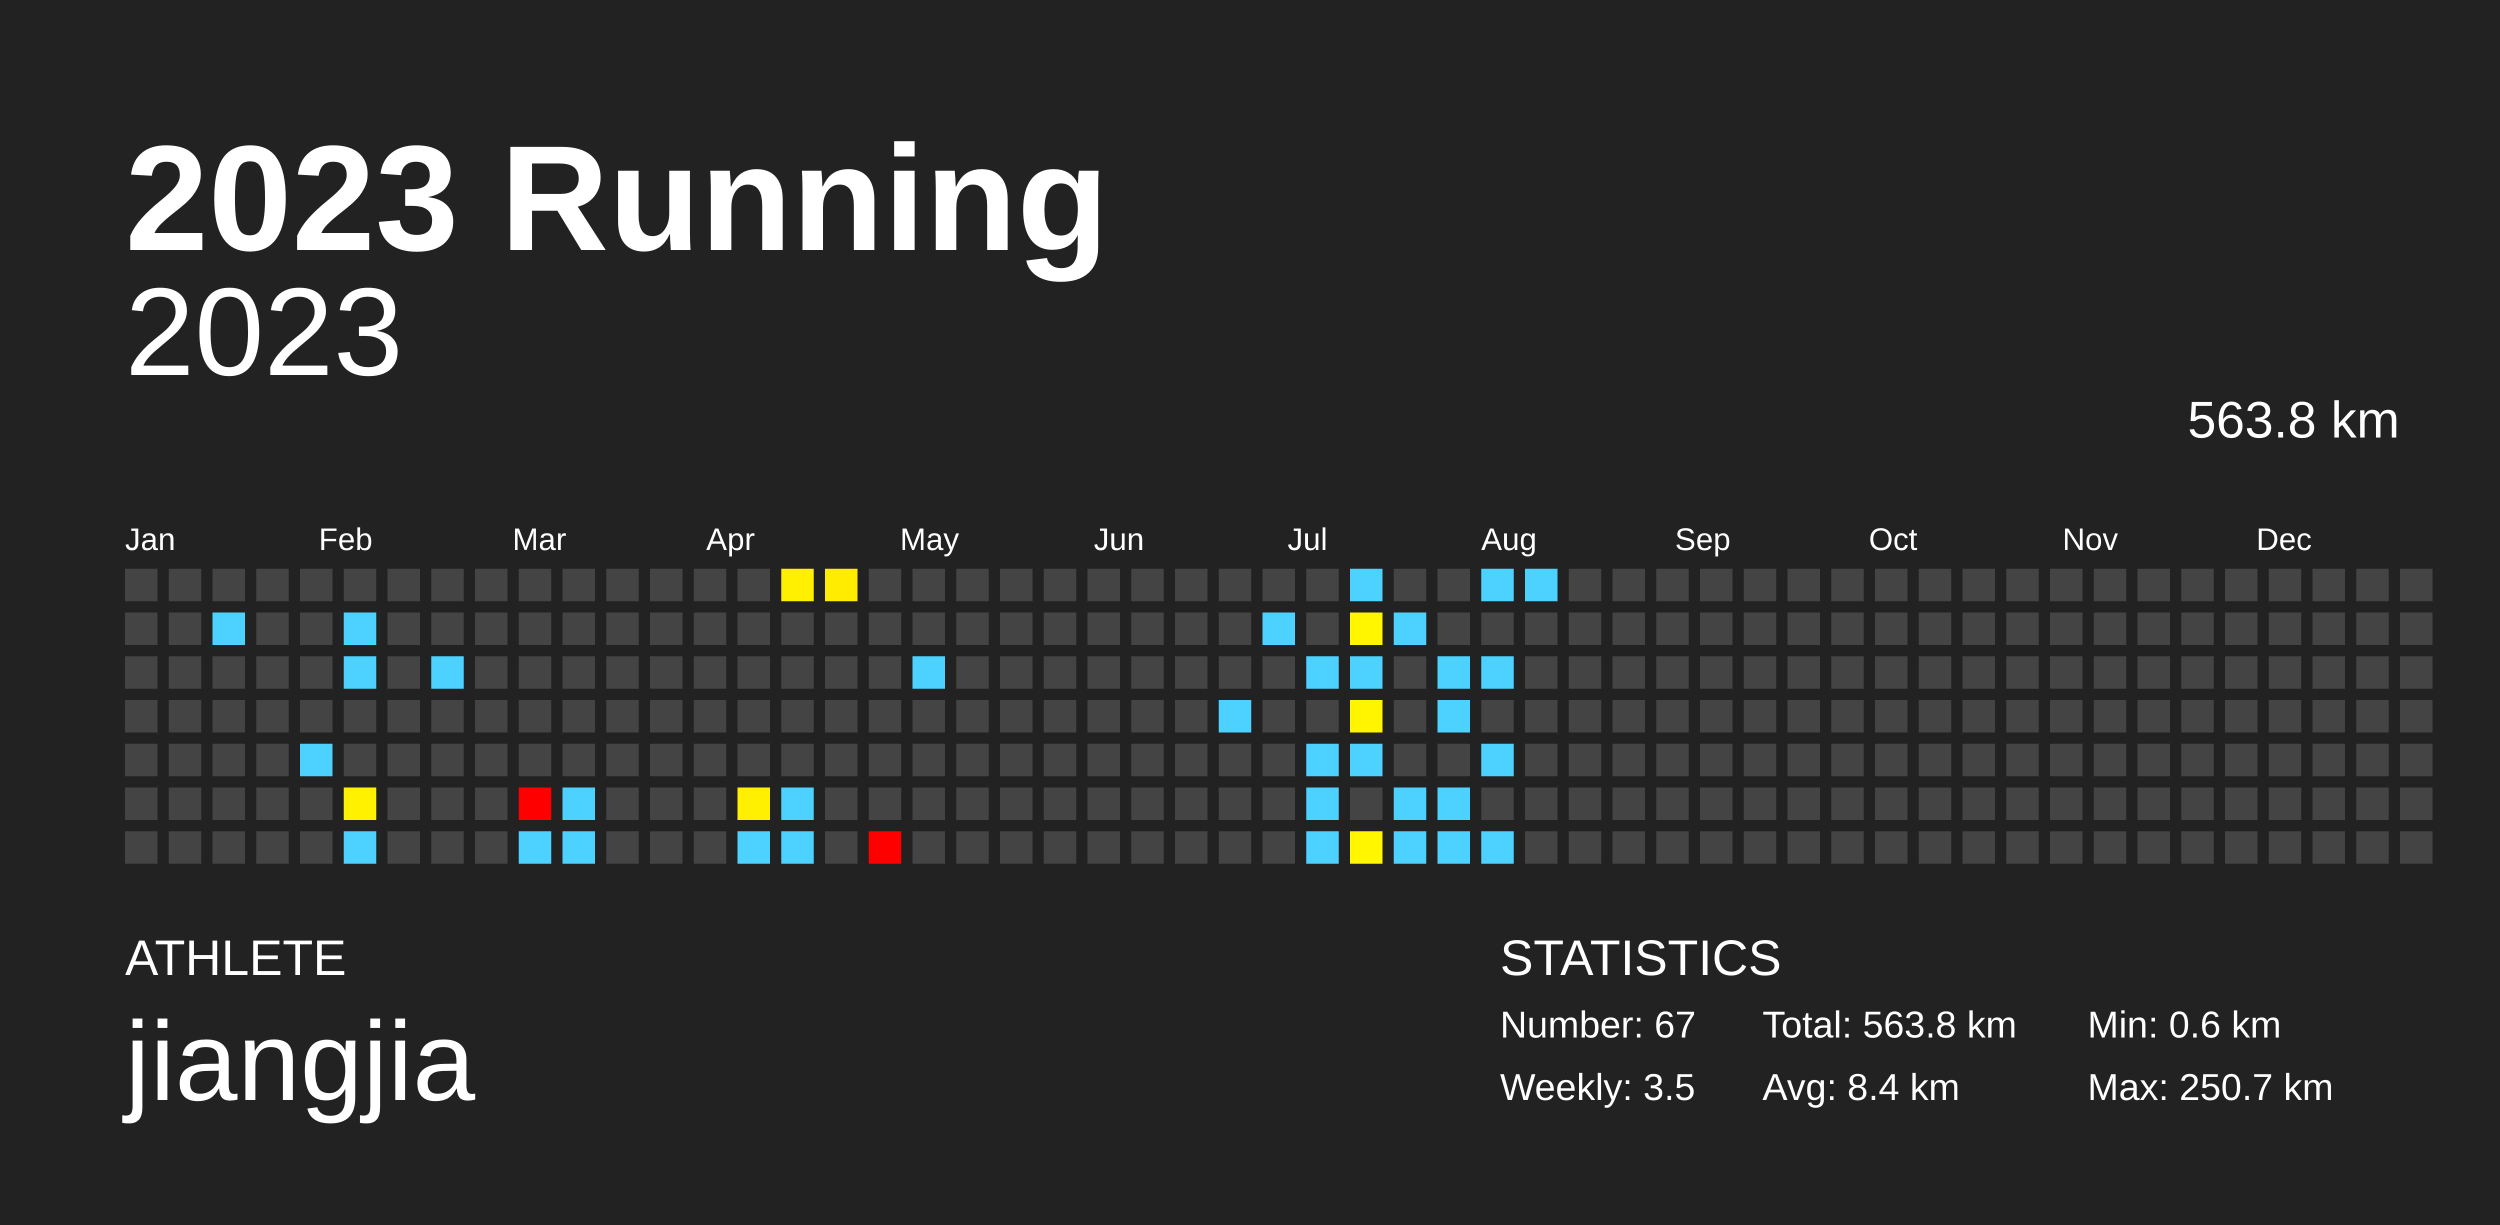
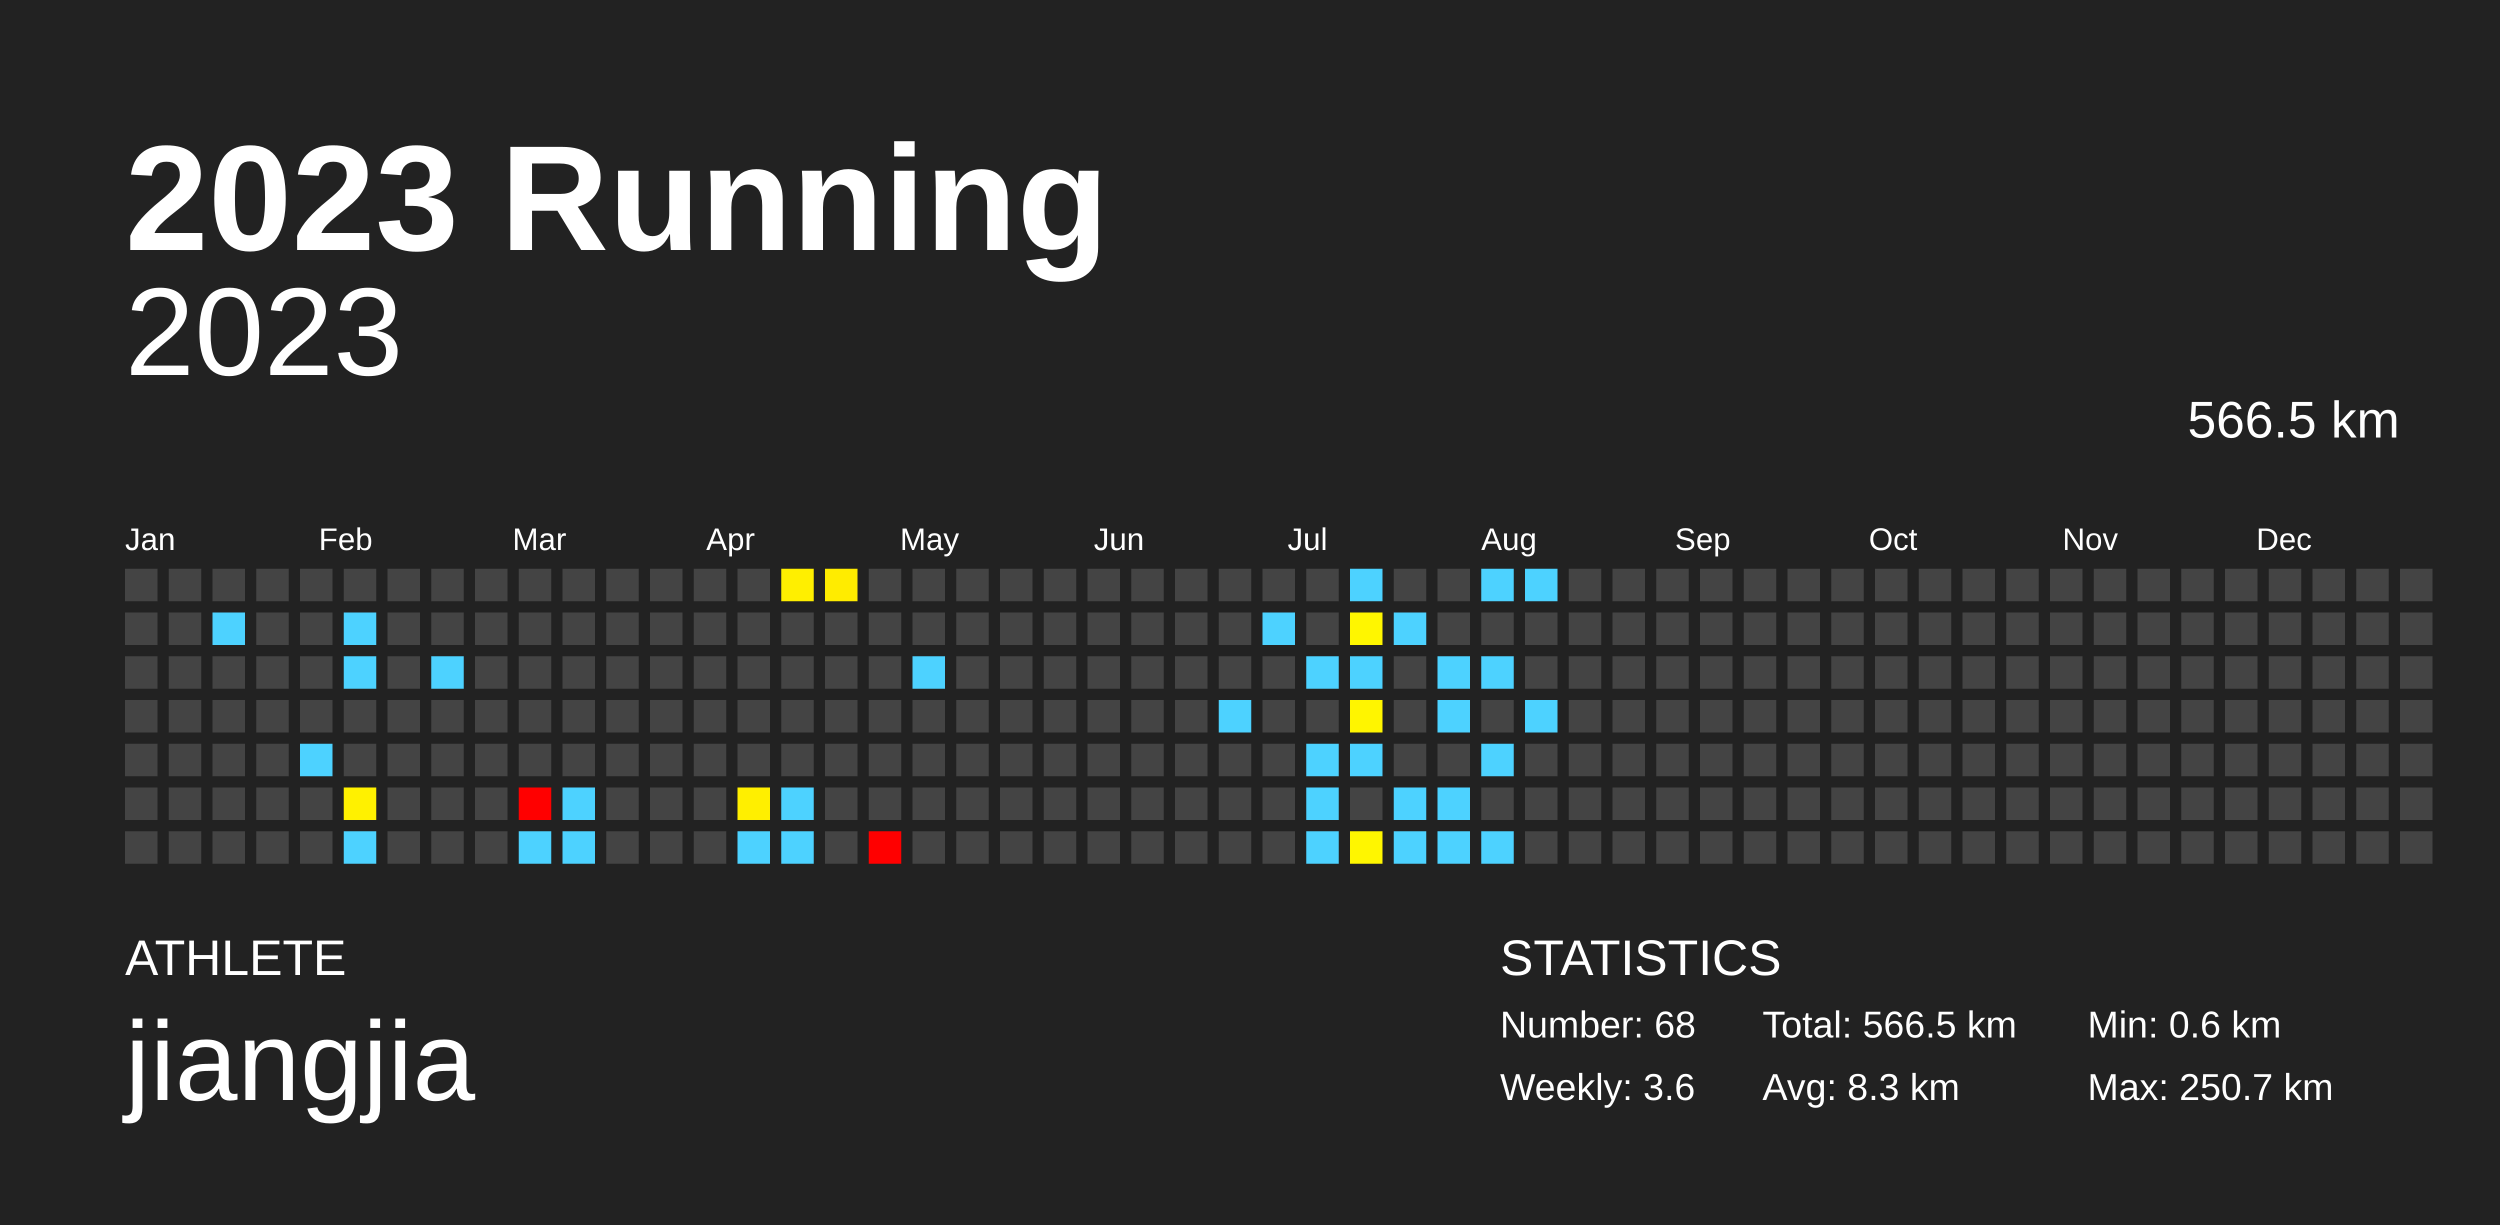
<svg xmlns="http://www.w3.org/2000/svg" baseProfile="full" height="98mm" version="1.1" viewBox="0,0,200,98" width="200mm">
  <defs />
  <rect fill="#222222" height="98" width="200" x="0" y="0" />
  <text fill="#FFFFFF" style="font-size:12px; font-family:Arial; font-weight:bold;" x="10" y="20">2023 Running</text>
  <text fill="#FFFFFF" style="font-size:4px; font-family:Arial" x="10" y="78">ATHLETE</text>
  <text fill="#FFFFFF" style="font-size:9px; font-family:Arial" x="10" y="88">jiangjia</text>
  <text fill="#FFFFFF" style="font-size:4px; font-family:Arial" x="120" y="78">STATISTICS</text>
-   <text fill="#FFFFFF" style="font-size:3px; font-family:Arial" x="120" y="83">Number: 67</text>
-   <text fill="#FFFFFF" style="font-size:3px; font-family:Arial" x="120" y="88">Weekly: 3.5</text>
-   <text fill="#FFFFFF" style="font-size:3px; font-family:Arial" x="141" y="83">Total: 563.8 km</text>
-   <text fill="#FFFFFF" style="font-size:3px; font-family:Arial" x="141" y="88">Avg: 8.4 km</text>
+   <text fill="#FFFFFF" style="font-size:3px; font-family:Arial" x="120" y="83">Number: 68</text>
+   <text fill="#FFFFFF" style="font-size:3px; font-family:Arial" x="120" y="88">Weekly: 3.6</text>
+   <text fill="#FFFFFF" style="font-size:3px; font-family:Arial" x="141" y="83">Total: 566.5 km</text>
+   <text fill="#FFFFFF" style="font-size:3px; font-family:Arial" x="141" y="88">Avg: 8.3 km</text>
  <text fill="#FFFFFF" style="font-size:3px; font-family:Arial" x="167" y="83">Min: 0.6 km</text>
  <text fill="#FFFFFF" style="font-size:3px; font-family:Arial" x="167" y="88">Max: 250.7 km</text>
  <text alignment-baseline="hanging" fill="#FFFFFF" style="font-size:10.0px; font-family:Arial;" x="10" y="30">2023</text>
-   <text alignment-baseline="hanging" fill="#FFFFFF" style="font-size:4.125px; font-family:Arial;" x="175" y="35">563.8 km</text>
+   <text alignment-baseline="hanging" fill="#FFFFFF" style="font-size:4.125px; font-family:Arial;" x="175" y="35">566.5 km</text>
  <text fill="#FFFFFF" style="font-size:2.5px; font-family:Arial" x="10.0" y="44">Jan</text>
  <text fill="#FFFFFF" style="font-size:2.5px; font-family:Arial" x="25.5" y="44">Feb</text>
  <text fill="#FFFFFF" style="font-size:2.5px; font-family:Arial" x="41.0" y="44">Mar</text>
  <text fill="#FFFFFF" style="font-size:2.5px; font-family:Arial" x="56.5" y="44">Apr</text>
  <text fill="#FFFFFF" style="font-size:2.5px; font-family:Arial" x="72.0" y="44">May</text>
  <text fill="#FFFFFF" style="font-size:2.5px; font-family:Arial" x="87.5" y="44">Jun</text>
  <text fill="#FFFFFF" style="font-size:2.5px; font-family:Arial" x="103.0" y="44">Jul</text>
  <text fill="#FFFFFF" style="font-size:2.5px; font-family:Arial" x="118.5" y="44">Aug</text>
  <text fill="#FFFFFF" style="font-size:2.5px; font-family:Arial" x="134.0" y="44">Sep</text>
  <text fill="#FFFFFF" style="font-size:2.5px; font-family:Arial" x="149.5" y="44">Oct</text>
  <text fill="#FFFFFF" style="font-size:2.5px; font-family:Arial" x="165.0" y="44">Nov</text>
  <text fill="#FFFFFF" style="font-size:2.5px; font-family:Arial" x="180.5" y="44">Dec</text>
  <rect fill="#444444" height="2.6" width="2.6" x="10.0" y="45.5" />
  <rect fill="#444444" height="2.6" width="2.6" x="10.0" y="49.0" />
  <rect fill="#444444" height="2.6" width="2.6" x="10.0" y="52.5" />
  <rect fill="#444444" height="2.6" width="2.6" x="10.0" y="56.0" />
  <rect fill="#444444" height="2.6" width="2.6" x="10.0" y="59.5" />
  <rect fill="#444444" height="2.6" width="2.6" x="10.0" y="63.0" />
  <rect fill="#444444" height="2.6" width="2.6" x="10.0" y="66.5" />
  <rect fill="#444444" height="2.6" width="2.6" x="13.5" y="45.5" />
  <rect fill="#444444" height="2.6" width="2.6" x="13.5" y="49.0" />
  <rect fill="#444444" height="2.6" width="2.6" x="13.5" y="52.5" />
  <rect fill="#444444" height="2.6" width="2.6" x="13.5" y="56.0" />
  <rect fill="#444444" height="2.6" width="2.6" x="13.5" y="59.5" />
  <rect fill="#444444" height="2.6" width="2.6" x="13.5" y="63.0" />
  <rect fill="#444444" height="2.6" width="2.6" x="13.5" y="66.5" />
  <rect fill="#444444" height="2.6" width="2.6" x="17.0" y="45.5" />
  <rect fill="#4dd2ff" height="2.6" width="2.6" x="17.0" y="49.0" />
  <rect fill="#444444" height="2.6" width="2.6" x="17.0" y="52.5" />
  <rect fill="#444444" height="2.6" width="2.6" x="17.0" y="56.0" />
  <rect fill="#444444" height="2.6" width="2.6" x="17.0" y="59.5" />
  <rect fill="#444444" height="2.6" width="2.6" x="17.0" y="63.0" />
  <rect fill="#444444" height="2.6" width="2.6" x="17.0" y="66.5" />
  <rect fill="#444444" height="2.6" width="2.6" x="20.5" y="45.5" />
  <rect fill="#444444" height="2.6" width="2.6" x="20.5" y="49.0" />
  <rect fill="#444444" height="2.6" width="2.6" x="20.5" y="52.5" />
  <rect fill="#444444" height="2.6" width="2.6" x="20.5" y="56.0" />
  <rect fill="#444444" height="2.6" width="2.6" x="20.5" y="59.5" />
  <rect fill="#444444" height="2.6" width="2.6" x="20.5" y="63.0" />
  <rect fill="#444444" height="2.6" width="2.6" x="20.5" y="66.5" />
  <rect fill="#444444" height="2.6" width="2.6" x="24.0" y="45.5" />
  <rect fill="#444444" height="2.6" width="2.6" x="24.0" y="49.0" />
  <rect fill="#444444" height="2.6" width="2.6" x="24.0" y="52.5" />
  <rect fill="#444444" height="2.6" width="2.6" x="24.0" y="56.0" />
  <rect fill="#4dd2ff" height="2.6" width="2.6" x="24.0" y="59.5" />
  <rect fill="#444444" height="2.6" width="2.6" x="24.0" y="63.0" />
  <rect fill="#444444" height="2.6" width="2.6" x="24.0" y="66.5" />
  <rect fill="#444444" height="2.6" width="2.6" x="27.5" y="45.5" />
  <rect fill="#4dd2ff" height="2.6" width="2.6" x="27.5" y="49.0" />
  <rect fill="#4dd2ff" height="2.6" width="2.6" x="27.5" y="52.5" />
  <rect fill="#444444" height="2.6" width="2.6" x="27.5" y="56.0" />
  <rect fill="#444444" height="2.6" width="2.6" x="27.5" y="59.5" />
  <rect fill="#fff100" height="2.6" width="2.6" x="27.5" y="63.0" />
  <rect fill="#4dd2ff" height="2.6" width="2.6" x="27.5" y="66.5" />
  <rect fill="#444444" height="2.6" width="2.6" x="31.0" y="45.5" />
  <rect fill="#444444" height="2.6" width="2.6" x="31.0" y="49.0" />
  <rect fill="#444444" height="2.6" width="2.6" x="31.0" y="52.5" />
  <rect fill="#444444" height="2.6" width="2.6" x="31.0" y="56.0" />
  <rect fill="#444444" height="2.6" width="2.6" x="31.0" y="59.5" />
  <rect fill="#444444" height="2.6" width="2.6" x="31.0" y="63.0" />
  <rect fill="#444444" height="2.6" width="2.6" x="31.0" y="66.5" />
  <rect fill="#444444" height="2.6" width="2.6" x="34.5" y="45.5" />
  <rect fill="#444444" height="2.6" width="2.6" x="34.5" y="49.0" />
  <rect fill="#4dd2ff" height="2.6" width="2.6" x="34.5" y="52.5" />
  <rect fill="#444444" height="2.6" width="2.6" x="34.5" y="56.0" />
  <rect fill="#444444" height="2.6" width="2.6" x="34.5" y="59.5" />
  <rect fill="#444444" height="2.6" width="2.6" x="34.5" y="63.0" />
  <rect fill="#444444" height="2.6" width="2.6" x="34.5" y="66.5" />
  <rect fill="#444444" height="2.6" width="2.6" x="38.0" y="45.5" />
  <rect fill="#444444" height="2.6" width="2.6" x="38.0" y="49.0" />
  <rect fill="#444444" height="2.6" width="2.6" x="38.0" y="52.5" />
  <rect fill="#444444" height="2.6" width="2.6" x="38.0" y="56.0" />
  <rect fill="#444444" height="2.6" width="2.6" x="38.0" y="59.5" />
  <rect fill="#444444" height="2.6" width="2.6" x="38.0" y="63.0" />
  <rect fill="#444444" height="2.6" width="2.6" x="38.0" y="66.5" />
  <rect fill="#444444" height="2.6" width="2.6" x="41.5" y="45.5" />
  <rect fill="#444444" height="2.6" width="2.6" x="41.5" y="49.0" />
  <rect fill="#444444" height="2.6" width="2.6" x="41.5" y="52.5" />
  <rect fill="#444444" height="2.6" width="2.6" x="41.5" y="56.0" />
  <rect fill="#444444" height="2.6" width="2.6" x="41.5" y="59.5" />
  <rect fill="red" height="2.6" width="2.6" x="41.5" y="63.0" />
  <rect fill="#4dd2ff" height="2.6" width="2.6" x="41.5" y="66.5" />
  <rect fill="#444444" height="2.6" width="2.6" x="45.0" y="45.5" />
  <rect fill="#444444" height="2.6" width="2.6" x="45.0" y="49.0" />
  <rect fill="#444444" height="2.6" width="2.6" x="45.0" y="52.5" />
  <rect fill="#444444" height="2.6" width="2.6" x="45.0" y="56.0" />
  <rect fill="#444444" height="2.6" width="2.6" x="45.0" y="59.5" />
  <rect fill="#4dd2ff" height="2.6" width="2.6" x="45.0" y="63.0" />
  <rect fill="#4dd2ff" height="2.6" width="2.6" x="45.0" y="66.5" />
  <rect fill="#444444" height="2.6" width="2.6" x="48.5" y="45.5" />
  <rect fill="#444444" height="2.6" width="2.6" x="48.5" y="49.0" />
  <rect fill="#444444" height="2.6" width="2.6" x="48.5" y="52.5" />
  <rect fill="#444444" height="2.6" width="2.6" x="48.5" y="56.0" />
  <rect fill="#444444" height="2.6" width="2.6" x="48.5" y="59.5" />
  <rect fill="#444444" height="2.6" width="2.6" x="48.5" y="63.0" />
  <rect fill="#444444" height="2.6" width="2.6" x="48.5" y="66.5" />
  <rect fill="#444444" height="2.6" width="2.6" x="52.0" y="45.5" />
  <rect fill="#444444" height="2.6" width="2.6" x="52.0" y="49.0" />
  <rect fill="#444444" height="2.6" width="2.6" x="52.0" y="52.5" />
  <rect fill="#444444" height="2.6" width="2.6" x="52.0" y="56.0" />
  <rect fill="#444444" height="2.6" width="2.6" x="52.0" y="59.5" />
  <rect fill="#444444" height="2.6" width="2.6" x="52.0" y="63.0" />
  <rect fill="#444444" height="2.6" width="2.6" x="52.0" y="66.5" />
  <rect fill="#444444" height="2.6" width="2.6" x="55.5" y="45.5" />
  <rect fill="#444444" height="2.6" width="2.6" x="55.5" y="49.0" />
  <rect fill="#444444" height="2.6" width="2.6" x="55.5" y="52.5" />
  <rect fill="#444444" height="2.6" width="2.6" x="55.5" y="56.0" />
  <rect fill="#444444" height="2.6" width="2.6" x="55.5" y="59.5" />
  <rect fill="#444444" height="2.6" width="2.6" x="55.5" y="63.0" />
  <rect fill="#444444" height="2.6" width="2.6" x="55.5" y="66.5" />
  <rect fill="#444444" height="2.6" width="2.6" x="59.0" y="45.5" />
  <rect fill="#444444" height="2.6" width="2.6" x="59.0" y="49.0" />
  <rect fill="#444444" height="2.6" width="2.6" x="59.0" y="52.5" />
  <rect fill="#444444" height="2.6" width="2.6" x="59.0" y="56.0" />
  <rect fill="#444444" height="2.6" width="2.6" x="59.0" y="59.5" />
  <rect fill="#ffef00" height="2.6" width="2.6" x="59.0" y="63.0" />
  <rect fill="#4dd2ff" height="2.6" width="2.6" x="59.0" y="66.5" />
  <rect fill="#ffef00" height="2.6" width="2.6" x="62.5" y="45.5" />
  <rect fill="#444444" height="2.6" width="2.6" x="62.5" y="49.0" />
  <rect fill="#444444" height="2.6" width="2.6" x="62.5" y="52.5" />
  <rect fill="#444444" height="2.6" width="2.6" x="62.5" y="56.0" />
  <rect fill="#444444" height="2.6" width="2.6" x="62.5" y="59.5" />
  <rect fill="#4dd2ff" height="2.6" width="2.6" x="62.5" y="63.0" />
  <rect fill="#4dd2ff" height="2.6" width="2.6" x="62.5" y="66.5" />
  <rect fill="#ffec00" height="2.6" width="2.6" x="66.0" y="45.5" />
  <rect fill="#444444" height="2.6" width="2.6" x="66.0" y="49.0" />
  <rect fill="#444444" height="2.6" width="2.6" x="66.0" y="52.5" />
  <rect fill="#444444" height="2.6" width="2.6" x="66.0" y="56.0" />
  <rect fill="#444444" height="2.6" width="2.6" x="66.0" y="59.5" />
  <rect fill="#444444" height="2.6" width="2.6" x="66.0" y="63.0" />
  <rect fill="#444444" height="2.6" width="2.6" x="66.0" y="66.5" />
  <rect fill="#444444" height="2.6" width="2.6" x="69.5" y="45.5" />
  <rect fill="#444444" height="2.6" width="2.6" x="69.5" y="49.0" />
  <rect fill="#444444" height="2.6" width="2.6" x="69.5" y="52.5" />
  <rect fill="#444444" height="2.6" width="2.6" x="69.5" y="56.0" />
  <rect fill="#444444" height="2.6" width="2.6" x="69.5" y="59.5" />
  <rect fill="#444444" height="2.6" width="2.6" x="69.5" y="63.0" />
  <rect fill="red" height="2.6" width="2.6" x="69.5" y="66.5" />
  <rect fill="#444444" height="2.6" width="2.6" x="73.0" y="45.5" />
  <rect fill="#444444" height="2.6" width="2.6" x="73.0" y="49.0" />
  <rect fill="#4dd2ff" height="2.6" width="2.6" x="73.0" y="52.5" />
  <rect fill="#444444" height="2.6" width="2.6" x="73.0" y="56.0" />
  <rect fill="#444444" height="2.6" width="2.6" x="73.0" y="59.5" />
  <rect fill="#444444" height="2.6" width="2.6" x="73.0" y="63.0" />
  <rect fill="#444444" height="2.6" width="2.6" x="73.0" y="66.5" />
  <rect fill="#444444" height="2.6" width="2.6" x="76.5" y="45.5" />
  <rect fill="#444444" height="2.6" width="2.6" x="76.5" y="49.0" />
  <rect fill="#444444" height="2.6" width="2.6" x="76.5" y="52.5" />
  <rect fill="#444444" height="2.6" width="2.6" x="76.5" y="56.0" />
  <rect fill="#444444" height="2.6" width="2.6" x="76.5" y="59.5" />
  <rect fill="#444444" height="2.6" width="2.6" x="76.5" y="63.0" />
  <rect fill="#444444" height="2.6" width="2.6" x="76.5" y="66.5" />
  <rect fill="#444444" height="2.6" width="2.6" x="80.0" y="45.5" />
  <rect fill="#444444" height="2.6" width="2.6" x="80.0" y="49.0" />
  <rect fill="#444444" height="2.6" width="2.6" x="80.0" y="52.5" />
  <rect fill="#444444" height="2.6" width="2.6" x="80.0" y="56.0" />
  <rect fill="#444444" height="2.6" width="2.6" x="80.0" y="59.5" />
  <rect fill="#444444" height="2.6" width="2.6" x="80.0" y="63.0" />
  <rect fill="#444444" height="2.6" width="2.6" x="80.0" y="66.5" />
  <rect fill="#444444" height="2.6" width="2.6" x="83.5" y="45.5" />
  <rect fill="#444444" height="2.6" width="2.6" x="83.5" y="49.0" />
  <rect fill="#444444" height="2.6" width="2.6" x="83.5" y="52.5" />
  <rect fill="#444444" height="2.6" width="2.6" x="83.5" y="56.0" />
  <rect fill="#444444" height="2.6" width="2.6" x="83.5" y="59.5" />
  <rect fill="#444444" height="2.6" width="2.6" x="83.5" y="63.0" />
  <rect fill="#444444" height="2.6" width="2.6" x="83.5" y="66.5" />
  <rect fill="#444444" height="2.6" width="2.6" x="87.0" y="45.5" />
  <rect fill="#444444" height="2.6" width="2.6" x="87.0" y="49.0" />
  <rect fill="#444444" height="2.6" width="2.6" x="87.0" y="52.5" />
  <rect fill="#444444" height="2.6" width="2.6" x="87.0" y="56.0" />
  <rect fill="#444444" height="2.6" width="2.6" x="87.0" y="59.5" />
  <rect fill="#444444" height="2.6" width="2.6" x="87.0" y="63.0" />
  <rect fill="#444444" height="2.6" width="2.6" x="87.0" y="66.5" />
  <rect fill="#444444" height="2.6" width="2.6" x="90.5" y="45.5" />
  <rect fill="#444444" height="2.6" width="2.6" x="90.5" y="49.0" />
  <rect fill="#444444" height="2.6" width="2.6" x="90.5" y="52.5" />
  <rect fill="#444444" height="2.6" width="2.6" x="90.5" y="56.0" />
  <rect fill="#444444" height="2.6" width="2.6" x="90.5" y="59.5" />
  <rect fill="#444444" height="2.6" width="2.6" x="90.5" y="63.0" />
  <rect fill="#444444" height="2.6" width="2.6" x="90.5" y="66.5" />
  <rect fill="#444444" height="2.6" width="2.6" x="94.0" y="45.5" />
  <rect fill="#444444" height="2.6" width="2.6" x="94.0" y="49.0" />
  <rect fill="#444444" height="2.6" width="2.6" x="94.0" y="52.5" />
  <rect fill="#444444" height="2.6" width="2.6" x="94.0" y="56.0" />
  <rect fill="#444444" height="2.6" width="2.6" x="94.0" y="59.5" />
  <rect fill="#444444" height="2.6" width="2.6" x="94.0" y="63.0" />
  <rect fill="#444444" height="2.6" width="2.6" x="94.0" y="66.5" />
  <rect fill="#444444" height="2.6" width="2.6" x="97.5" y="45.5" />
  <rect fill="#444444" height="2.6" width="2.6" x="97.5" y="49.0" />
  <rect fill="#444444" height="2.6" width="2.6" x="97.5" y="52.5" />
  <rect fill="#4dd2ff" height="2.6" width="2.6" x="97.5" y="56.0" />
  <rect fill="#444444" height="2.6" width="2.6" x="97.5" y="59.5" />
  <rect fill="#444444" height="2.6" width="2.6" x="97.5" y="63.0" />
  <rect fill="#444444" height="2.6" width="2.6" x="97.5" y="66.5" />
  <rect fill="#444444" height="2.6" width="2.6" x="101.0" y="45.5" />
  <rect fill="#4dd2ff" height="2.6" width="2.6" x="101.0" y="49.0" />
  <rect fill="#444444" height="2.6" width="2.6" x="101.0" y="52.5" />
  <rect fill="#444444" height="2.6" width="2.6" x="101.0" y="56.0" />
  <rect fill="#444444" height="2.6" width="2.6" x="101.0" y="59.5" />
  <rect fill="#444444" height="2.6" width="2.6" x="101.0" y="63.0" />
  <rect fill="#444444" height="2.6" width="2.6" x="101.0" y="66.5" />
  <rect fill="#444444" height="2.6" width="2.6" x="104.5" y="45.5" />
  <rect fill="#444444" height="2.6" width="2.6" x="104.5" y="49.0" />
  <rect fill="#4dd2ff" height="2.6" width="2.6" x="104.5" y="52.5" />
  <rect fill="#444444" height="2.6" width="2.6" x="104.5" y="56.0" />
  <rect fill="#4dd2ff" height="2.6" width="2.6" x="104.5" y="59.5" />
  <rect fill="#4dd2ff" height="2.6" width="2.6" x="104.5" y="63.0" />
  <rect fill="#4dd2ff" height="2.6" width="2.6" x="104.5" y="66.5" />
  <rect fill="#4dd2ff" height="2.6" width="2.6" x="108.0" y="45.5" />
  <rect fill="#fff600" height="2.6" width="2.6" x="108.0" y="49.0" />
  <rect fill="#4dd2ff" height="2.6" width="2.6" x="108.0" y="52.5" />
  <rect fill="#fff500" height="2.6" width="2.6" x="108.0" y="56.0" />
  <rect fill="#4dd2ff" height="2.6" width="2.6" x="108.0" y="59.5" />
  <rect fill="#444444" height="2.6" width="2.6" x="108.0" y="63.0" />
  <rect fill="#fff600" height="2.6" width="2.6" x="108.0" y="66.5" />
  <rect fill="#444444" height="2.6" width="2.6" x="111.5" y="45.5" />
  <rect fill="#4dd2ff" height="2.6" width="2.6" x="111.5" y="49.0" />
  <rect fill="#444444" height="2.6" width="2.6" x="111.5" y="52.5" />
  <rect fill="#444444" height="2.6" width="2.6" x="111.5" y="56.0" />
  <rect fill="#444444" height="2.6" width="2.6" x="111.5" y="59.5" />
  <rect fill="#4dd2ff" height="2.6" width="2.6" x="111.5" y="63.0" />
  <rect fill="#4dd2ff" height="2.6" width="2.6" x="111.5" y="66.5" />
  <rect fill="#444444" height="2.6" width="2.6" x="115.0" y="45.5" />
  <rect fill="#444444" height="2.6" width="2.6" x="115.0" y="49.0" />
  <rect fill="#4dd2ff" height="2.6" width="2.6" x="115.0" y="52.5" />
  <rect fill="#4dd2ff" height="2.6" width="2.6" x="115.0" y="56.0" />
  <rect fill="#444444" height="2.6" width="2.6" x="115.0" y="59.5" />
  <rect fill="#4dd2ff" height="2.6" width="2.6" x="115.0" y="63.0" />
  <rect fill="#4dd2ff" height="2.6" width="2.6" x="115.0" y="66.5" />
  <rect fill="#4dd2ff" height="2.6" width="2.6" x="118.5" y="45.5" />
  <rect fill="#444444" height="2.6" width="2.6" x="118.5" y="49.0" />
  <rect fill="#4dd2ff" height="2.6" width="2.6" x="118.5" y="52.5" />
  <rect fill="#444444" height="2.6" width="2.6" x="118.5" y="56.0" />
  <rect fill="#4dd2ff" height="2.6" width="2.6" x="118.5" y="59.5" />
  <rect fill="#444444" height="2.6" width="2.6" x="118.5" y="63.0" />
  <rect fill="#4dd2ff" height="2.6" width="2.6" x="118.5" y="66.5" />
  <rect fill="#4dd2ff" height="2.6" width="2.6" x="122.0" y="45.5" />
  <rect fill="#444444" height="2.6" width="2.6" x="122.0" y="49.0" />
  <rect fill="#444444" height="2.6" width="2.6" x="122.0" y="52.5" />
-   <rect fill="#444444" height="2.6" width="2.6" x="122.0" y="56.0" />
+   <rect fill="#4dd2ff" height="2.6" width="2.6" x="122.0" y="56.0" />
  <rect fill="#444444" height="2.6" width="2.6" x="122.0" y="59.5" />
  <rect fill="#444444" height="2.6" width="2.6" x="122.0" y="63.0" />
  <rect fill="#444444" height="2.6" width="2.6" x="122.0" y="66.5" />
  <rect fill="#444444" height="2.6" width="2.6" x="125.5" y="45.5" />
  <rect fill="#444444" height="2.6" width="2.6" x="125.5" y="49.0" />
  <rect fill="#444444" height="2.6" width="2.6" x="125.5" y="52.5" />
  <rect fill="#444444" height="2.6" width="2.6" x="125.5" y="56.0" />
  <rect fill="#444444" height="2.6" width="2.6" x="125.5" y="59.5" />
  <rect fill="#444444" height="2.6" width="2.6" x="125.5" y="63.0" />
  <rect fill="#444444" height="2.6" width="2.6" x="125.5" y="66.5" />
  <rect fill="#444444" height="2.6" width="2.6" x="129.0" y="45.5" />
  <rect fill="#444444" height="2.6" width="2.6" x="129.0" y="49.0" />
  <rect fill="#444444" height="2.6" width="2.6" x="129.0" y="52.5" />
  <rect fill="#444444" height="2.6" width="2.6" x="129.0" y="56.0" />
  <rect fill="#444444" height="2.6" width="2.6" x="129.0" y="59.5" />
  <rect fill="#444444" height="2.6" width="2.6" x="129.0" y="63.0" />
  <rect fill="#444444" height="2.6" width="2.6" x="129.0" y="66.5" />
  <rect fill="#444444" height="2.6" width="2.6" x="132.5" y="45.5" />
  <rect fill="#444444" height="2.6" width="2.6" x="132.5" y="49.0" />
  <rect fill="#444444" height="2.6" width="2.6" x="132.5" y="52.5" />
  <rect fill="#444444" height="2.6" width="2.6" x="132.5" y="56.0" />
  <rect fill="#444444" height="2.6" width="2.6" x="132.5" y="59.5" />
  <rect fill="#444444" height="2.6" width="2.6" x="132.5" y="63.0" />
  <rect fill="#444444" height="2.6" width="2.6" x="132.5" y="66.5" />
  <rect fill="#444444" height="2.6" width="2.6" x="136.0" y="45.5" />
  <rect fill="#444444" height="2.6" width="2.6" x="136.0" y="49.0" />
  <rect fill="#444444" height="2.6" width="2.6" x="136.0" y="52.5" />
  <rect fill="#444444" height="2.6" width="2.6" x="136.0" y="56.0" />
  <rect fill="#444444" height="2.6" width="2.6" x="136.0" y="59.5" />
  <rect fill="#444444" height="2.6" width="2.6" x="136.0" y="63.0" />
  <rect fill="#444444" height="2.6" width="2.6" x="136.0" y="66.5" />
  <rect fill="#444444" height="2.6" width="2.6" x="139.5" y="45.5" />
  <rect fill="#444444" height="2.6" width="2.6" x="139.5" y="49.0" />
  <rect fill="#444444" height="2.6" width="2.6" x="139.5" y="52.5" />
  <rect fill="#444444" height="2.6" width="2.6" x="139.5" y="56.0" />
  <rect fill="#444444" height="2.6" width="2.6" x="139.5" y="59.5" />
  <rect fill="#444444" height="2.6" width="2.6" x="139.5" y="63.0" />
  <rect fill="#444444" height="2.6" width="2.6" x="139.5" y="66.5" />
  <rect fill="#444444" height="2.6" width="2.6" x="143.0" y="45.5" />
  <rect fill="#444444" height="2.6" width="2.6" x="143.0" y="49.0" />
  <rect fill="#444444" height="2.6" width="2.6" x="143.0" y="52.5" />
  <rect fill="#444444" height="2.6" width="2.6" x="143.0" y="56.0" />
  <rect fill="#444444" height="2.6" width="2.6" x="143.0" y="59.5" />
  <rect fill="#444444" height="2.6" width="2.6" x="143.0" y="63.0" />
  <rect fill="#444444" height="2.6" width="2.6" x="143.0" y="66.5" />
  <rect fill="#444444" height="2.6" width="2.6" x="146.5" y="45.5" />
  <rect fill="#444444" height="2.6" width="2.6" x="146.5" y="49.0" />
  <rect fill="#444444" height="2.6" width="2.6" x="146.5" y="52.5" />
  <rect fill="#444444" height="2.6" width="2.6" x="146.5" y="56.0" />
  <rect fill="#444444" height="2.6" width="2.6" x="146.5" y="59.5" />
  <rect fill="#444444" height="2.6" width="2.6" x="146.5" y="63.0" />
  <rect fill="#444444" height="2.6" width="2.6" x="146.5" y="66.5" />
  <rect fill="#444444" height="2.6" width="2.6" x="150.0" y="45.5" />
  <rect fill="#444444" height="2.6" width="2.6" x="150.0" y="49.0" />
  <rect fill="#444444" height="2.6" width="2.6" x="150.0" y="52.5" />
  <rect fill="#444444" height="2.6" width="2.6" x="150.0" y="56.0" />
  <rect fill="#444444" height="2.6" width="2.6" x="150.0" y="59.5" />
  <rect fill="#444444" height="2.6" width="2.6" x="150.0" y="63.0" />
  <rect fill="#444444" height="2.6" width="2.6" x="150.0" y="66.5" />
  <rect fill="#444444" height="2.6" width="2.6" x="153.5" y="45.5" />
  <rect fill="#444444" height="2.6" width="2.6" x="153.5" y="49.0" />
  <rect fill="#444444" height="2.6" width="2.6" x="153.5" y="52.5" />
  <rect fill="#444444" height="2.6" width="2.6" x="153.5" y="56.0" />
  <rect fill="#444444" height="2.6" width="2.6" x="153.5" y="59.5" />
  <rect fill="#444444" height="2.6" width="2.6" x="153.5" y="63.0" />
  <rect fill="#444444" height="2.6" width="2.6" x="153.5" y="66.5" />
  <rect fill="#444444" height="2.6" width="2.6" x="157.0" y="45.5" />
  <rect fill="#444444" height="2.6" width="2.6" x="157.0" y="49.0" />
  <rect fill="#444444" height="2.6" width="2.6" x="157.0" y="52.5" />
  <rect fill="#444444" height="2.6" width="2.6" x="157.0" y="56.0" />
  <rect fill="#444444" height="2.6" width="2.6" x="157.0" y="59.5" />
  <rect fill="#444444" height="2.6" width="2.6" x="157.0" y="63.0" />
  <rect fill="#444444" height="2.6" width="2.6" x="157.0" y="66.5" />
  <rect fill="#444444" height="2.6" width="2.6" x="160.5" y="45.5" />
  <rect fill="#444444" height="2.6" width="2.6" x="160.5" y="49.0" />
  <rect fill="#444444" height="2.6" width="2.6" x="160.5" y="52.5" />
  <rect fill="#444444" height="2.6" width="2.6" x="160.5" y="56.0" />
  <rect fill="#444444" height="2.6" width="2.6" x="160.5" y="59.5" />
  <rect fill="#444444" height="2.6" width="2.6" x="160.5" y="63.0" />
  <rect fill="#444444" height="2.6" width="2.6" x="160.5" y="66.5" />
  <rect fill="#444444" height="2.6" width="2.6" x="164.0" y="45.5" />
  <rect fill="#444444" height="2.6" width="2.6" x="164.0" y="49.0" />
  <rect fill="#444444" height="2.6" width="2.6" x="164.0" y="52.5" />
  <rect fill="#444444" height="2.6" width="2.6" x="164.0" y="56.0" />
  <rect fill="#444444" height="2.6" width="2.6" x="164.0" y="59.5" />
  <rect fill="#444444" height="2.6" width="2.6" x="164.0" y="63.0" />
  <rect fill="#444444" height="2.6" width="2.6" x="164.0" y="66.5" />
  <rect fill="#444444" height="2.6" width="2.6" x="167.5" y="45.5" />
  <rect fill="#444444" height="2.6" width="2.6" x="167.5" y="49.0" />
  <rect fill="#444444" height="2.6" width="2.6" x="167.5" y="52.5" />
  <rect fill="#444444" height="2.6" width="2.6" x="167.5" y="56.0" />
  <rect fill="#444444" height="2.6" width="2.6" x="167.5" y="59.5" />
  <rect fill="#444444" height="2.6" width="2.6" x="167.5" y="63.0" />
  <rect fill="#444444" height="2.6" width="2.6" x="167.5" y="66.5" />
  <rect fill="#444444" height="2.6" width="2.6" x="171.0" y="45.5" />
  <rect fill="#444444" height="2.6" width="2.6" x="171.0" y="49.0" />
  <rect fill="#444444" height="2.6" width="2.6" x="171.0" y="52.5" />
  <rect fill="#444444" height="2.6" width="2.6" x="171.0" y="56.0" />
  <rect fill="#444444" height="2.6" width="2.6" x="171.0" y="59.5" />
  <rect fill="#444444" height="2.6" width="2.6" x="171.0" y="63.0" />
  <rect fill="#444444" height="2.6" width="2.6" x="171.0" y="66.5" />
  <rect fill="#444444" height="2.6" width="2.6" x="174.5" y="45.5" />
  <rect fill="#444444" height="2.6" width="2.6" x="174.5" y="49.0" />
  <rect fill="#444444" height="2.6" width="2.6" x="174.5" y="52.5" />
  <rect fill="#444444" height="2.6" width="2.6" x="174.5" y="56.0" />
  <rect fill="#444444" height="2.6" width="2.6" x="174.5" y="59.5" />
  <rect fill="#444444" height="2.6" width="2.6" x="174.5" y="63.0" />
  <rect fill="#444444" height="2.6" width="2.6" x="174.5" y="66.5" />
  <rect fill="#444444" height="2.6" width="2.6" x="178.0" y="45.5" />
  <rect fill="#444444" height="2.6" width="2.6" x="178.0" y="49.0" />
  <rect fill="#444444" height="2.6" width="2.6" x="178.0" y="52.5" />
  <rect fill="#444444" height="2.6" width="2.6" x="178.0" y="56.0" />
  <rect fill="#444444" height="2.6" width="2.6" x="178.0" y="59.5" />
  <rect fill="#444444" height="2.6" width="2.6" x="178.0" y="63.0" />
  <rect fill="#444444" height="2.6" width="2.6" x="178.0" y="66.5" />
  <rect fill="#444444" height="2.6" width="2.6" x="181.5" y="45.5" />
  <rect fill="#444444" height="2.6" width="2.6" x="181.5" y="49.0" />
  <rect fill="#444444" height="2.6" width="2.6" x="181.5" y="52.5" />
  <rect fill="#444444" height="2.6" width="2.6" x="181.5" y="56.0" />
  <rect fill="#444444" height="2.6" width="2.6" x="181.5" y="59.5" />
  <rect fill="#444444" height="2.6" width="2.6" x="181.5" y="63.0" />
  <rect fill="#444444" height="2.6" width="2.6" x="181.5" y="66.5" />
  <rect fill="#444444" height="2.6" width="2.6" x="185.0" y="45.5" />
  <rect fill="#444444" height="2.6" width="2.6" x="185.0" y="49.0" />
  <rect fill="#444444" height="2.6" width="2.6" x="185.0" y="52.5" />
  <rect fill="#444444" height="2.6" width="2.6" x="185.0" y="56.0" />
  <rect fill="#444444" height="2.6" width="2.6" x="185.0" y="59.5" />
  <rect fill="#444444" height="2.6" width="2.6" x="185.0" y="63.0" />
  <rect fill="#444444" height="2.6" width="2.6" x="185.0" y="66.5" />
  <rect fill="#444444" height="2.6" width="2.6" x="188.5" y="45.5" />
  <rect fill="#444444" height="2.6" width="2.6" x="188.5" y="49.0" />
  <rect fill="#444444" height="2.6" width="2.6" x="188.5" y="52.5" />
  <rect fill="#444444" height="2.6" width="2.6" x="188.5" y="56.0" />
  <rect fill="#444444" height="2.6" width="2.6" x="188.5" y="59.5" />
  <rect fill="#444444" height="2.6" width="2.6" x="188.5" y="63.0" />
  <rect fill="#444444" height="2.6" width="2.6" x="188.5" y="66.5" />
  <rect fill="#444444" height="2.6" width="2.6" x="192.0" y="45.5" />
  <rect fill="#444444" height="2.6" width="2.6" x="192.0" y="49.0" />
  <rect fill="#444444" height="2.6" width="2.6" x="192.0" y="52.5" />
  <rect fill="#444444" height="2.6" width="2.6" x="192.0" y="56.0" />
  <rect fill="#444444" height="2.6" width="2.6" x="192.0" y="59.5" />
  <rect fill="#444444" height="2.6" width="2.6" x="192.0" y="63.0" />
  <rect fill="#444444" height="2.6" width="2.6" x="192.0" y="66.5" />
</svg>
